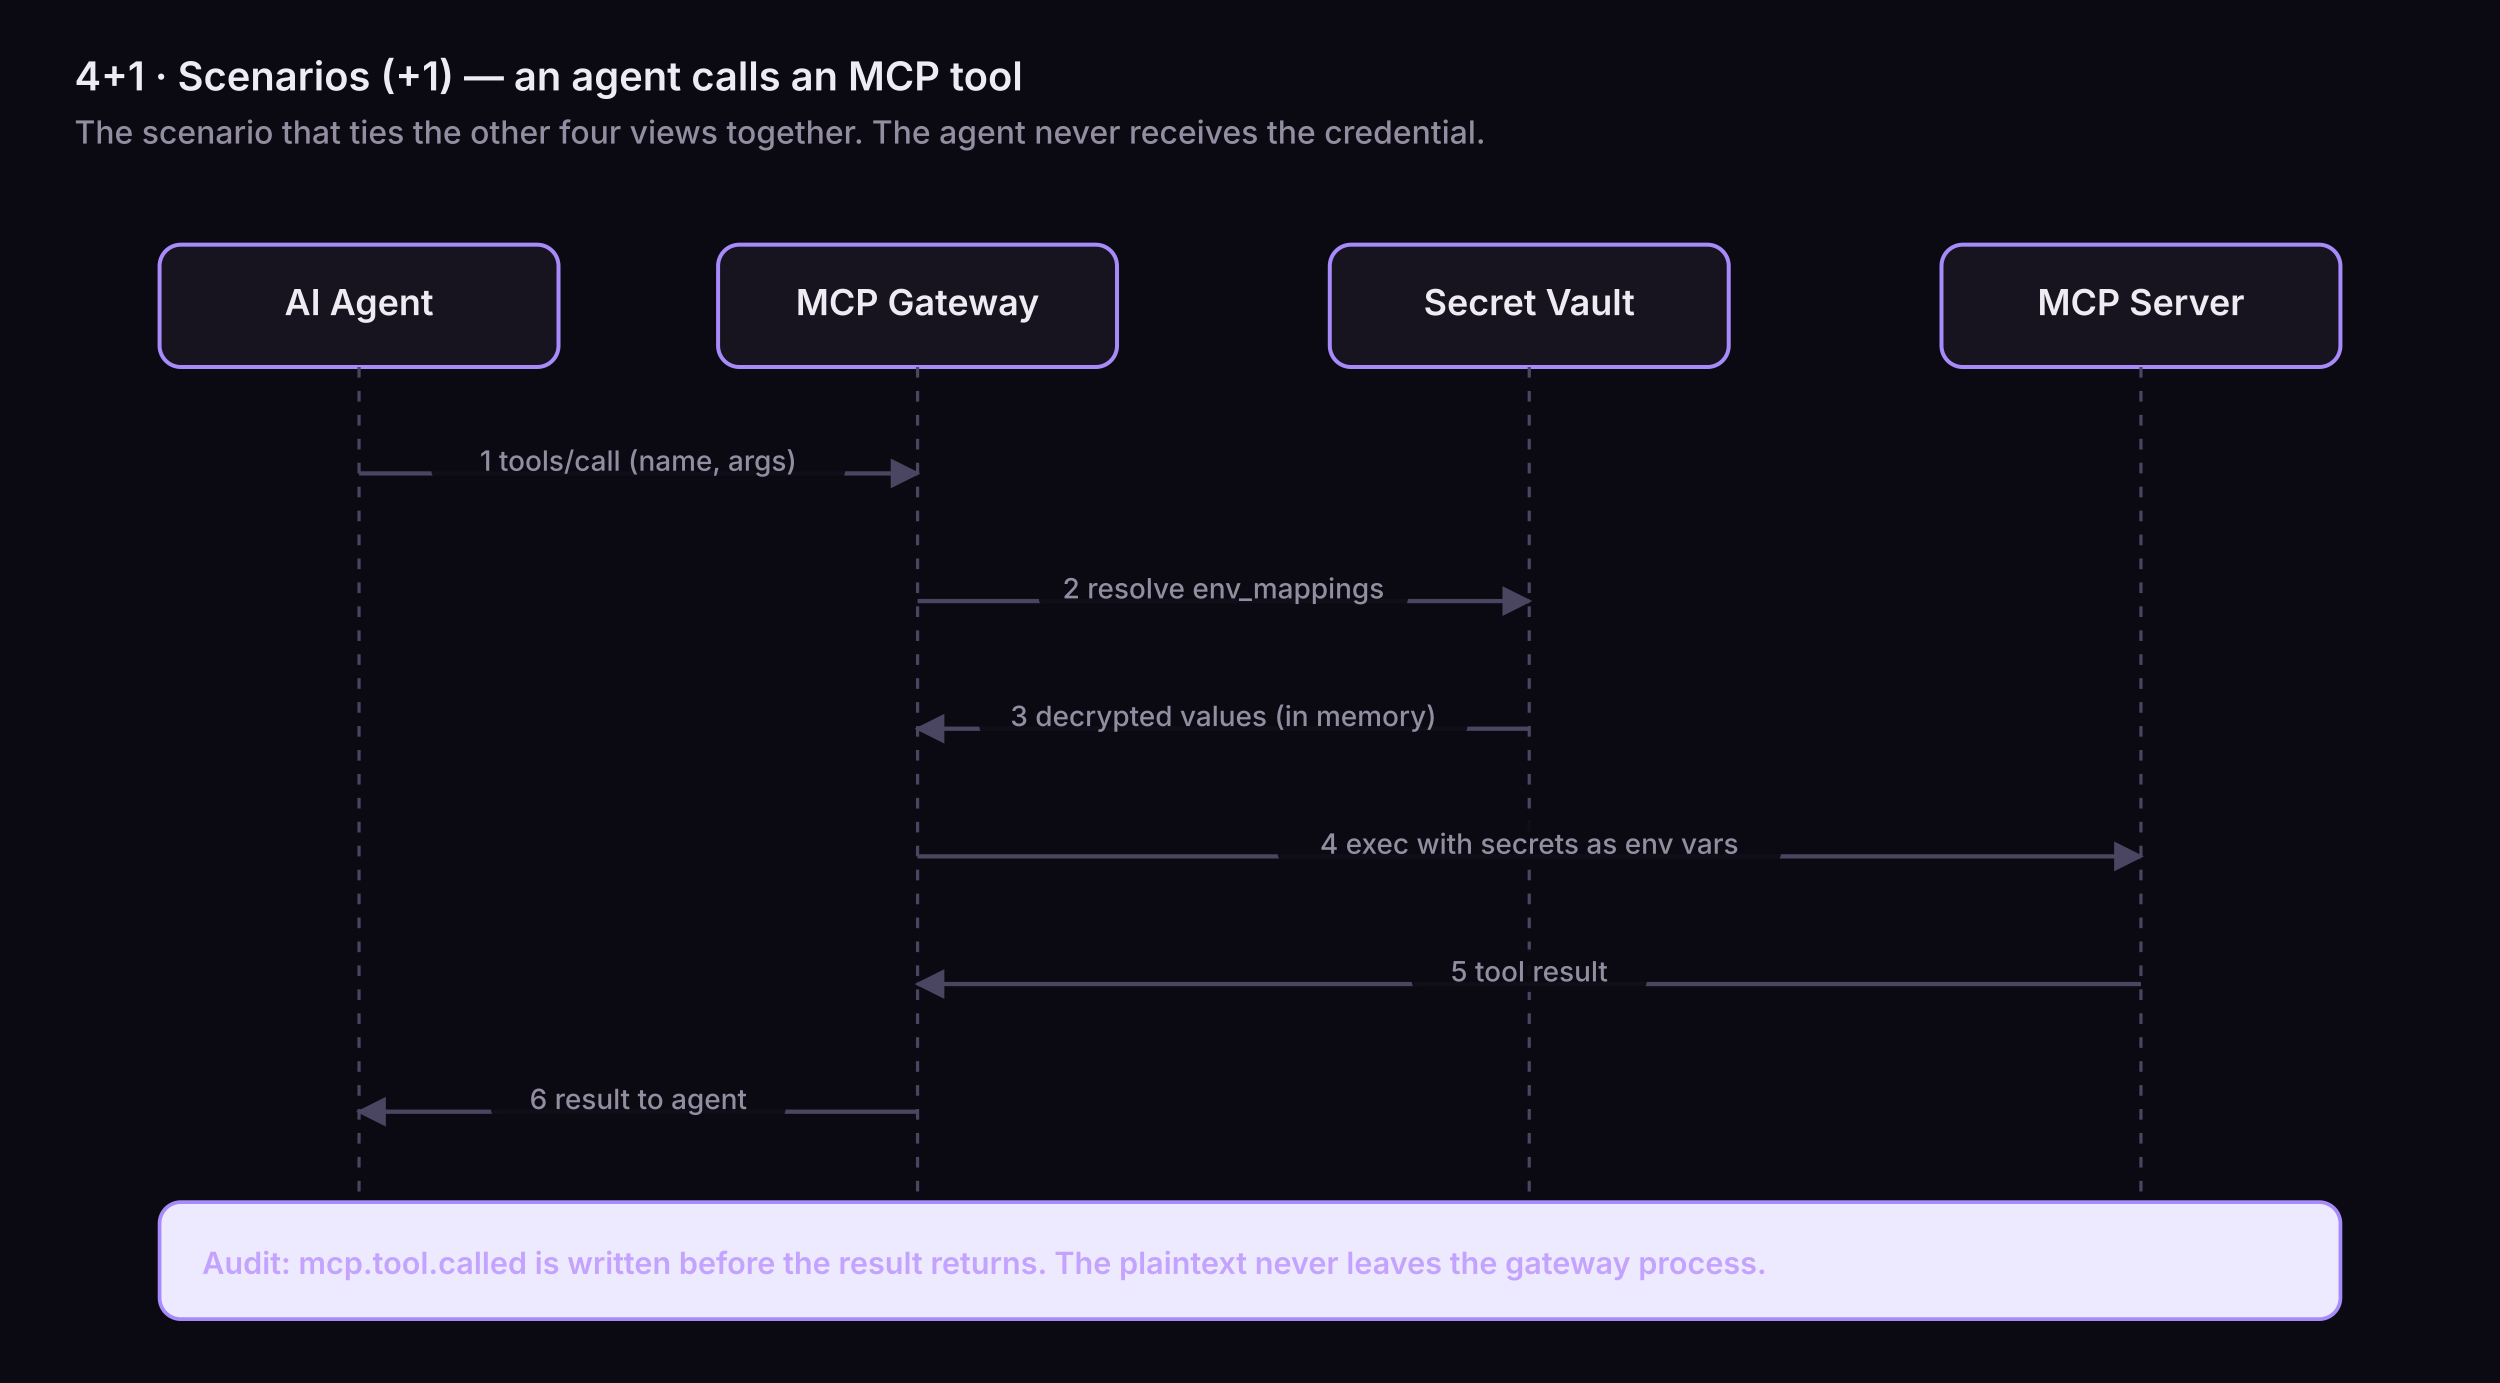
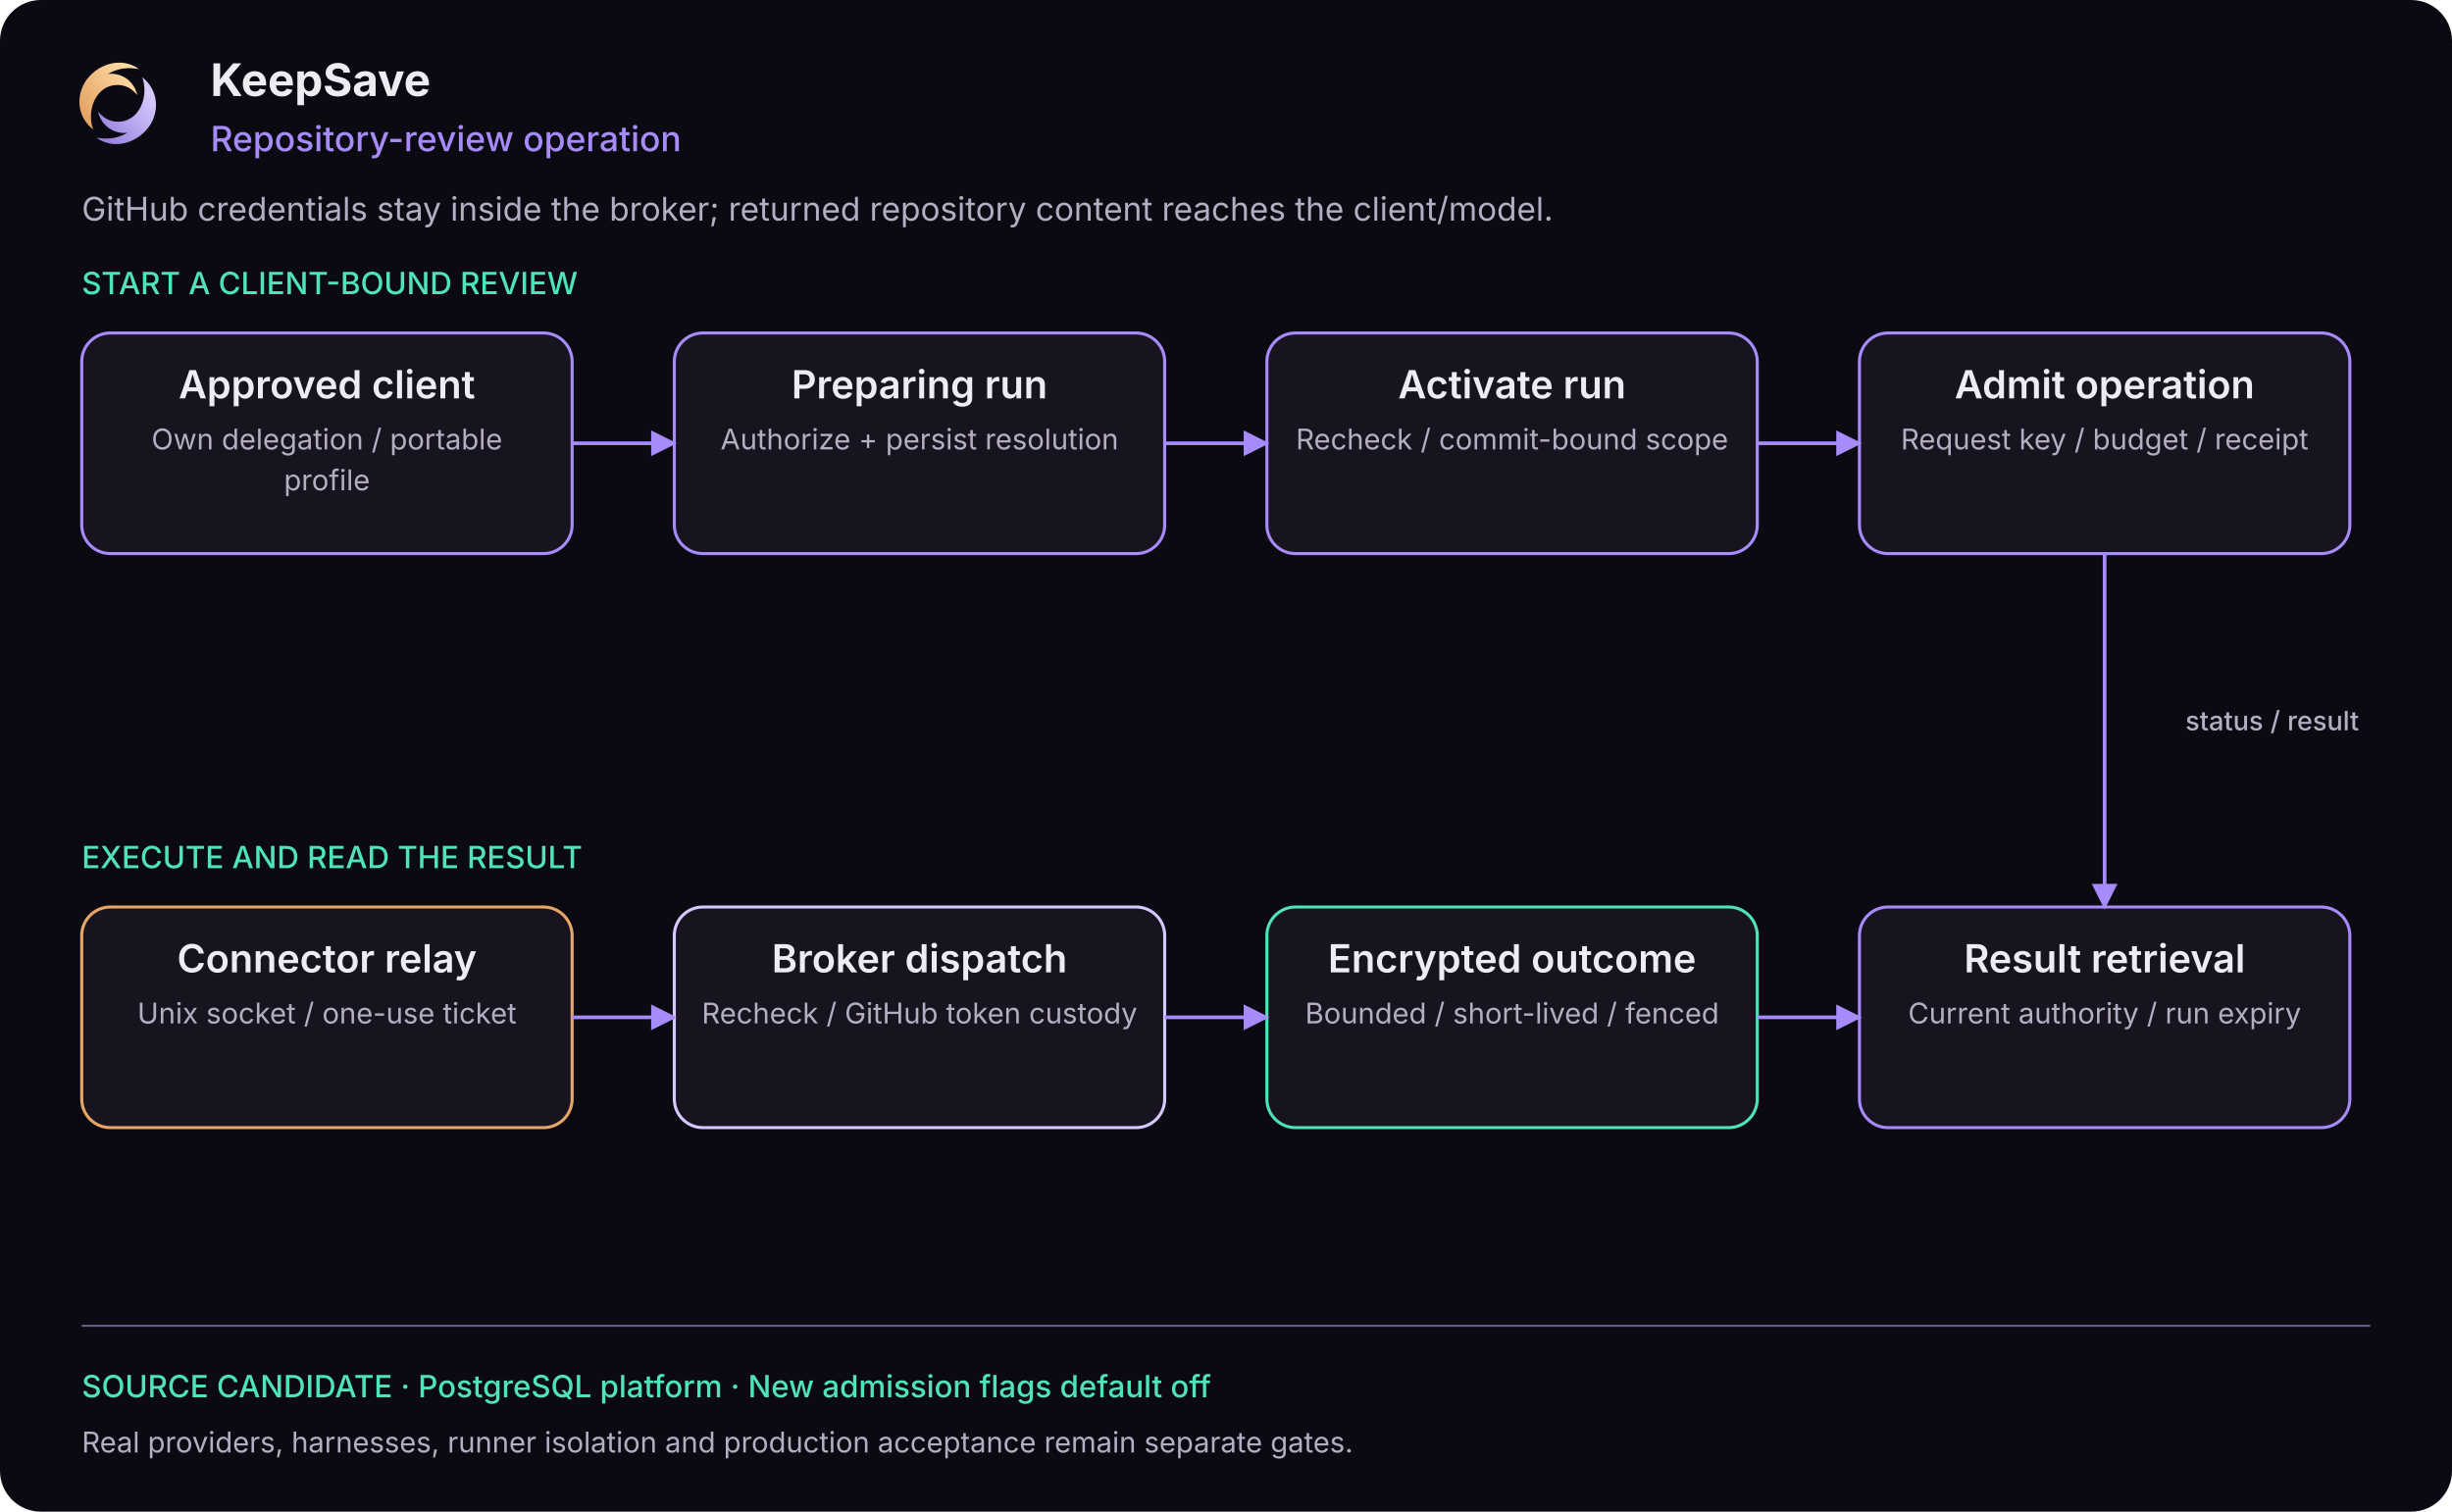
- <svg xmlns="http://www.w3.org/2000/svg" width="940" height="520" viewBox="0 0 940 520" role="img" aria-label="KeepSave — 4+1 Scenario: agent tool call with secret injection">
+ <svg xmlns="http://www.w3.org/2000/svg" width="1200" height="740" viewBox="0 0 1200 740" role="img" aria-labelledby="title desc">
  <defs>
-     <marker id="a" viewBox="0 0 10 10" refX="9" refY="5" markerWidth="7" markerHeight="7" orient="auto-start-reverse">
-       <path d="M0 0 L10 5 L0 10 z" fill="#4a4560" />
+     <marker id="arrow" viewBox="0 0 10 10" refX="9" refY="5" markerWidth="7" markerHeight="7" orient="auto-start-reverse">
+       <path d="M0 0L10 5L0 10Z" fill="#a78bfa" />
    </marker>
  </defs>
-   <rect width="940" height="520" fill="#0b0a12" />
-   <text x="28" y="34" font-family="Geist, Inter, ui-sans-serif, system-ui, sans-serif" font-size="15" font-weight="600" fill="#eeecf3" text-anchor="start">4+1 · Scenarios (+1) — an agent calls an MCP tool</text>
-   <text x="28" y="54" font-family="Geist, Inter, ui-sans-serif, system-ui, sans-serif" font-size="12" font-weight="500" fill="#928da0" text-anchor="start">The scenario that ties the other four views together. The agent never receives the credential.</text>
-   <rect x="60" y="92" width="150" height="46" rx="8" fill="#17141f" stroke="#a78bfa" stroke-width="1.5" />
-   <text x="135.0" y="118.5" font-family="Geist, Inter, ui-sans-serif, system-ui, sans-serif" font-size="13.5" font-weight="600" fill="#eeecf3" text-anchor="middle">AI Agent</text>
-   <path d="M135 138 L135 452" stroke="#4a4560" stroke-width="1.2" stroke-dasharray="4 5" />
-   <rect x="270" y="92" width="150" height="46" rx="8" fill="#17141f" stroke="#a78bfa" stroke-width="1.5" />
-   <text x="345.0" y="118.5" font-family="Geist, Inter, ui-sans-serif, system-ui, sans-serif" font-size="13.5" font-weight="600" fill="#eeecf3" text-anchor="middle">MCP Gateway</text>
-   <path d="M345 138 L345 452" stroke="#4a4560" stroke-width="1.2" stroke-dasharray="4 5" />
-   <rect x="500" y="92" width="150" height="46" rx="8" fill="#17141f" stroke="#a78bfa" stroke-width="1.5" />
-   <text x="575.0" y="118.5" font-family="Geist, Inter, ui-sans-serif, system-ui, sans-serif" font-size="13.5" font-weight="600" fill="#eeecf3" text-anchor="middle">Secret Vault</text>
-   <path d="M575 138 L575 452" stroke="#4a4560" stroke-width="1.2" stroke-dasharray="4 5" />
-   <rect x="730" y="92" width="150" height="46" rx="8" fill="#17141f" stroke="#a78bfa" stroke-width="1.5" />
-   <text x="805.0" y="118.5" font-family="Geist, Inter, ui-sans-serif, system-ui, sans-serif" font-size="13.5" font-weight="600" fill="#eeecf3" text-anchor="middle">MCP Server</text>
-   <path d="M805 138 L805 452" stroke="#4a4560" stroke-width="1.2" stroke-dasharray="4 5" />
-   <path d="M135 178 L345 178" fill="none" stroke="#4a4560" stroke-width="1.6" marker-end="url(#a)" />
-   <rect x="162.2" y="165.0" width="155.6" height="16" rx="4" fill="#0b0a12" opacity="0.92" />
-   <text x="240.0" y="177.0" font-family="Geist, Inter, ui-sans-serif, system-ui, sans-serif" font-size="10.5" font-weight="500" fill="#928da0" text-anchor="middle">1  tools/call (name, args)</text>
-   <path d="M345 226 L575 226" fill="none" stroke="#4a4560" stroke-width="1.6" marker-end="url(#a)" />
-   <rect x="390.6" y="213.0" width="138.8" height="16" rx="4" fill="#0b0a12" opacity="0.92" />
-   <text x="460.0" y="225.0" font-family="Geist, Inter, ui-sans-serif, system-ui, sans-serif" font-size="10.5" font-weight="500" fill="#928da0" text-anchor="middle">2  resolve env_mappings</text>
-   <path d="M575 274 L345 274" fill="none" stroke="#4a4560" stroke-width="1.6" marker-end="url(#a)" />
-   <rect x="368.2" y="261.0" width="183.6" height="16" rx="4" fill="#0b0a12" opacity="0.92" />
-   <text x="460.0" y="273.0" font-family="Geist, Inter, ui-sans-serif, system-ui, sans-serif" font-size="10.5" font-weight="500" fill="#928da0" text-anchor="middle">3  decrypted values (in memory)</text>
-   <path d="M345 322 L805 322" fill="none" stroke="#4a4560" stroke-width="1.6" marker-end="url(#a)" />
-   <rect x="480.4" y="309.0" width="189.2" height="16" rx="4" fill="#0b0a12" opacity="0.92" />
-   <text x="575.0" y="321.0" font-family="Geist, Inter, ui-sans-serif, system-ui, sans-serif" font-size="10.5" font-weight="500" fill="#928da0" text-anchor="middle">4  exec with secrets as env vars</text>
-   <path d="M805 370 L345 370" fill="none" stroke="#4a4560" stroke-width="1.6" marker-end="url(#a)" />
-   <rect x="530.8" y="357.0" width="88.4" height="16" rx="4" fill="#0b0a12" opacity="0.92" />
-   <text x="575.0" y="369.0" font-family="Geist, Inter, ui-sans-serif, system-ui, sans-serif" font-size="10.5" font-weight="500" fill="#928da0" text-anchor="middle">5  tool result</text>
-   <path d="M345 418 L135 418" fill="none" stroke="#4a4560" stroke-width="1.6" marker-end="url(#a)" />
-   <rect x="184.6" y="405.0" width="110.8" height="16" rx="4" fill="#0b0a12" opacity="0.92" />
-   <text x="240.0" y="417.0" font-family="Geist, Inter, ui-sans-serif, system-ui, sans-serif" font-size="10.5" font-weight="500" fill="#928da0" text-anchor="middle">6  result to agent</text>
-   <rect x="60" y="452" width="820" height="44" rx="8" fill="#ede9fe" stroke="#a78bfa" stroke-width="1.4" />
-   <text x="76" y="479" font-family="Geist, Inter, ui-sans-serif, system-ui, sans-serif" font-size="11.5" font-weight="600" fill="#c4a3ff" text-anchor="start">Audit: mcp.tool.called is written before the result returns. The plaintext never leaves the gateway process.</text>
+   <rect width="1200" height="740" rx="20" fill="#0b0a12" />
+   <g transform="translate(32 25) scale(.8)">
+     <defs>
+       <linearGradient id="warm" x1="10" y1="35" x2="44" y2="12" gradientUnits="userSpaceOnUse">
+         <stop stop-color="#e7a566" />
+         <stop offset="1" stop-color="#ffe2ad" />
+       </linearGradient>
+       <linearGradient id="cool" x1="54" y1="29" x2="23" y2="54" gradientUnits="userSpaceOnUse">
+         <stop stop-color="#d6c9ff" />
+         <stop offset="1" stop-color="#9680dc" />
+       </linearGradient>
+     </defs>
+     <path d="M45 11C34 3 19 8 12 19C6 29 8 41 17 48C13 37 18 23 29 21C35 20 40 22 44 27C42 18 34 13 26 14C33 10 39 10 45 11Z" fill="url(#warm)" />
+     <path d="M19 53C30 61 45 56 52 45C58 35 56 23 47 16C51 27 46 41 35 43C29 44 24 42 20 37C22 46 30 51 38 50C31 54 25 54 19 53Z" fill="url(#cool)" />
+   </g>
+   <text x="103" y="47" fill="#eeecf3" font-family="Geist, Inter, ui-sans-serif, system-ui, sans-serif" font-size="22" font-weight="650" text-anchor="start">KeepSave</text>
+   <text x="103" y="74" fill="#a78bfa" font-family="Geist, Inter, ui-sans-serif, system-ui, sans-serif" font-size="17" font-weight="550" text-anchor="start">Repository-review operation</text>
+   <text x="40" y="108" fill="#b4aec3" font-family="Geist, Inter, ui-sans-serif, system-ui, sans-serif" font-size="16" font-weight="400" text-anchor="start">GitHub credentials stay inside the broker; returned repository content reaches the client/model.</text>
+   <path d="M40 649H1160" stroke="#685c80" />
+   <text x="40" y="684" fill="#4fe3b8" font-family="Geist, Inter, ui-sans-serif, system-ui, sans-serif" font-size="15" font-weight="500" text-anchor="start">SOURCE CANDIDATE · PostgreSQL platform · New admission flags default off</text>
+   <text x="40" y="711" fill="#b4aec3" font-family="Geist, Inter, ui-sans-serif, system-ui, sans-serif" font-size="14" font-weight="400" text-anchor="start">Real providers, harnesses, runner isolation and production acceptance remain separate gates.</text>
+   <text x="40" y="144" fill="#4fe3b8" font-family="Geist, Inter, ui-sans-serif, system-ui, sans-serif" font-size="15" font-weight="550" text-anchor="start">START A CLIENT-BOUND REVIEW</text>
+   <rect x="40" y="163" width="240" height="108" rx="14" fill="#17141f" stroke="#a78bfa" stroke-width="1.5" />
+   <text x="160.0" y="195" fill="#eeecf3" font-family="Geist, Inter, ui-sans-serif, system-ui, sans-serif" font-size="19" font-weight="600" text-anchor="middle">Approved client</text>
+   <text x="160.0" y="220" fill="#b4aec3" font-family="Geist, Inter, ui-sans-serif, system-ui, sans-serif" font-size="14" font-weight="400" text-anchor="middle">Own delegation / portable</text>
+   <text x="160.0" y="240" fill="#b4aec3" font-family="Geist, Inter, ui-sans-serif, system-ui, sans-serif" font-size="14" font-weight="400" text-anchor="middle">profile</text>
+   <rect x="330" y="163" width="240" height="108" rx="14" fill="#17141f" stroke="#a78bfa" stroke-width="1.5" />
+   <text x="450.0" y="195" fill="#eeecf3" font-family="Geist, Inter, ui-sans-serif, system-ui, sans-serif" font-size="19" font-weight="600" text-anchor="middle">Preparing run</text>
+   <text x="450.0" y="220" fill="#b4aec3" font-family="Geist, Inter, ui-sans-serif, system-ui, sans-serif" font-size="14" font-weight="400" text-anchor="middle">Authorize + persist resolution</text>
+   <rect x="620" y="163" width="240" height="108" rx="14" fill="#17141f" stroke="#a78bfa" stroke-width="1.5" />
+   <text x="740.0" y="195" fill="#eeecf3" font-family="Geist, Inter, ui-sans-serif, system-ui, sans-serif" font-size="19" font-weight="600" text-anchor="middle">Activate run</text>
+   <text x="740.0" y="220" fill="#b4aec3" font-family="Geist, Inter, ui-sans-serif, system-ui, sans-serif" font-size="14" font-weight="400" text-anchor="middle">Recheck / commit-bound scope</text>
+   <rect x="910" y="163" width="240" height="108" rx="14" fill="#17141f" stroke="#a78bfa" stroke-width="1.5" />
+   <text x="1030.0" y="195" fill="#eeecf3" font-family="Geist, Inter, ui-sans-serif, system-ui, sans-serif" font-size="19" font-weight="600" text-anchor="middle">Admit operation</text>
+   <text x="1030.0" y="220" fill="#b4aec3" font-family="Geist, Inter, ui-sans-serif, system-ui, sans-serif" font-size="14" font-weight="400" text-anchor="middle">Request key / budget / receipt</text>
+   <path d="M280 217.0L330 217.0" fill="none" stroke="#a78bfa" stroke-width="1.8" marker-end="url(#arrow)" />
+   <path d="M570 217.0L620 217.0" fill="none" stroke="#a78bfa" stroke-width="1.8" marker-end="url(#arrow)" />
+   <path d="M860 217.0L910 217.0" fill="none" stroke="#a78bfa" stroke-width="1.8" marker-end="url(#arrow)" />
+   <text x="40" y="425" fill="#4fe3b8" font-family="Geist, Inter, ui-sans-serif, system-ui, sans-serif" font-size="15" font-weight="550" text-anchor="start">EXECUTE AND READ THE RESULT</text>
+   <rect x="40" y="444" width="240" height="108" rx="14" fill="#17141f" stroke="#e7a566" stroke-width="1.5" />
+   <text x="160.0" y="476" fill="#eeecf3" font-family="Geist, Inter, ui-sans-serif, system-ui, sans-serif" font-size="19" font-weight="600" text-anchor="middle">Connector relay</text>
+   <text x="160.0" y="501" fill="#b4aec3" font-family="Geist, Inter, ui-sans-serif, system-ui, sans-serif" font-size="14" font-weight="400" text-anchor="middle">Unix socket / one-use ticket</text>
+   <rect x="330" y="444" width="240" height="108" rx="14" fill="#17141f" stroke="#d6c9ff" stroke-width="1.5" />
+   <text x="450.0" y="476" fill="#eeecf3" font-family="Geist, Inter, ui-sans-serif, system-ui, sans-serif" font-size="19" font-weight="600" text-anchor="middle">Broker dispatch</text>
+   <text x="450.0" y="501" fill="#b4aec3" font-family="Geist, Inter, ui-sans-serif, system-ui, sans-serif" font-size="14" font-weight="400" text-anchor="middle">Recheck / GitHub token custody</text>
+   <rect x="620" y="444" width="240" height="108" rx="14" fill="#17141f" stroke="#4fe3b8" stroke-width="1.5" />
+   <text x="740.0" y="476" fill="#eeecf3" font-family="Geist, Inter, ui-sans-serif, system-ui, sans-serif" font-size="19" font-weight="600" text-anchor="middle">Encrypted outcome</text>
+   <text x="740.0" y="501" fill="#b4aec3" font-family="Geist, Inter, ui-sans-serif, system-ui, sans-serif" font-size="14" font-weight="400" text-anchor="middle">Bounded / short-lived / fenced</text>
+   <rect x="910" y="444" width="240" height="108" rx="14" fill="#17141f" stroke="#a78bfa" stroke-width="1.5" />
+   <text x="1030.0" y="476" fill="#eeecf3" font-family="Geist, Inter, ui-sans-serif, system-ui, sans-serif" font-size="19" font-weight="600" text-anchor="middle">Result retrieval</text>
+   <text x="1030.0" y="501" fill="#b4aec3" font-family="Geist, Inter, ui-sans-serif, system-ui, sans-serif" font-size="14" font-weight="400" text-anchor="middle">Current authority / run expiry</text>
+   <path d="M280 498.0L330 498.0" fill="none" stroke="#a78bfa" stroke-width="1.8" marker-end="url(#arrow)" />
+   <path d="M570 498.0L620 498.0" fill="none" stroke="#a78bfa" stroke-width="1.8" marker-end="url(#arrow)" />
+   <path d="M860 498.0L910 498.0" fill="none" stroke="#a78bfa" stroke-width="1.8" marker-end="url(#arrow)" />
+   <path d="M1030.0 271L1030.0 444" fill="none" stroke="#a78bfa" stroke-width="1.8" marker-end="url(#arrow)" />
+   <text x="1112.0" y="357.5" fill="#b4aec3" font-family="Geist, Inter, ui-sans-serif, system-ui, sans-serif" font-size="13" font-weight="500" text-anchor="middle">status / result</text>
</svg>
